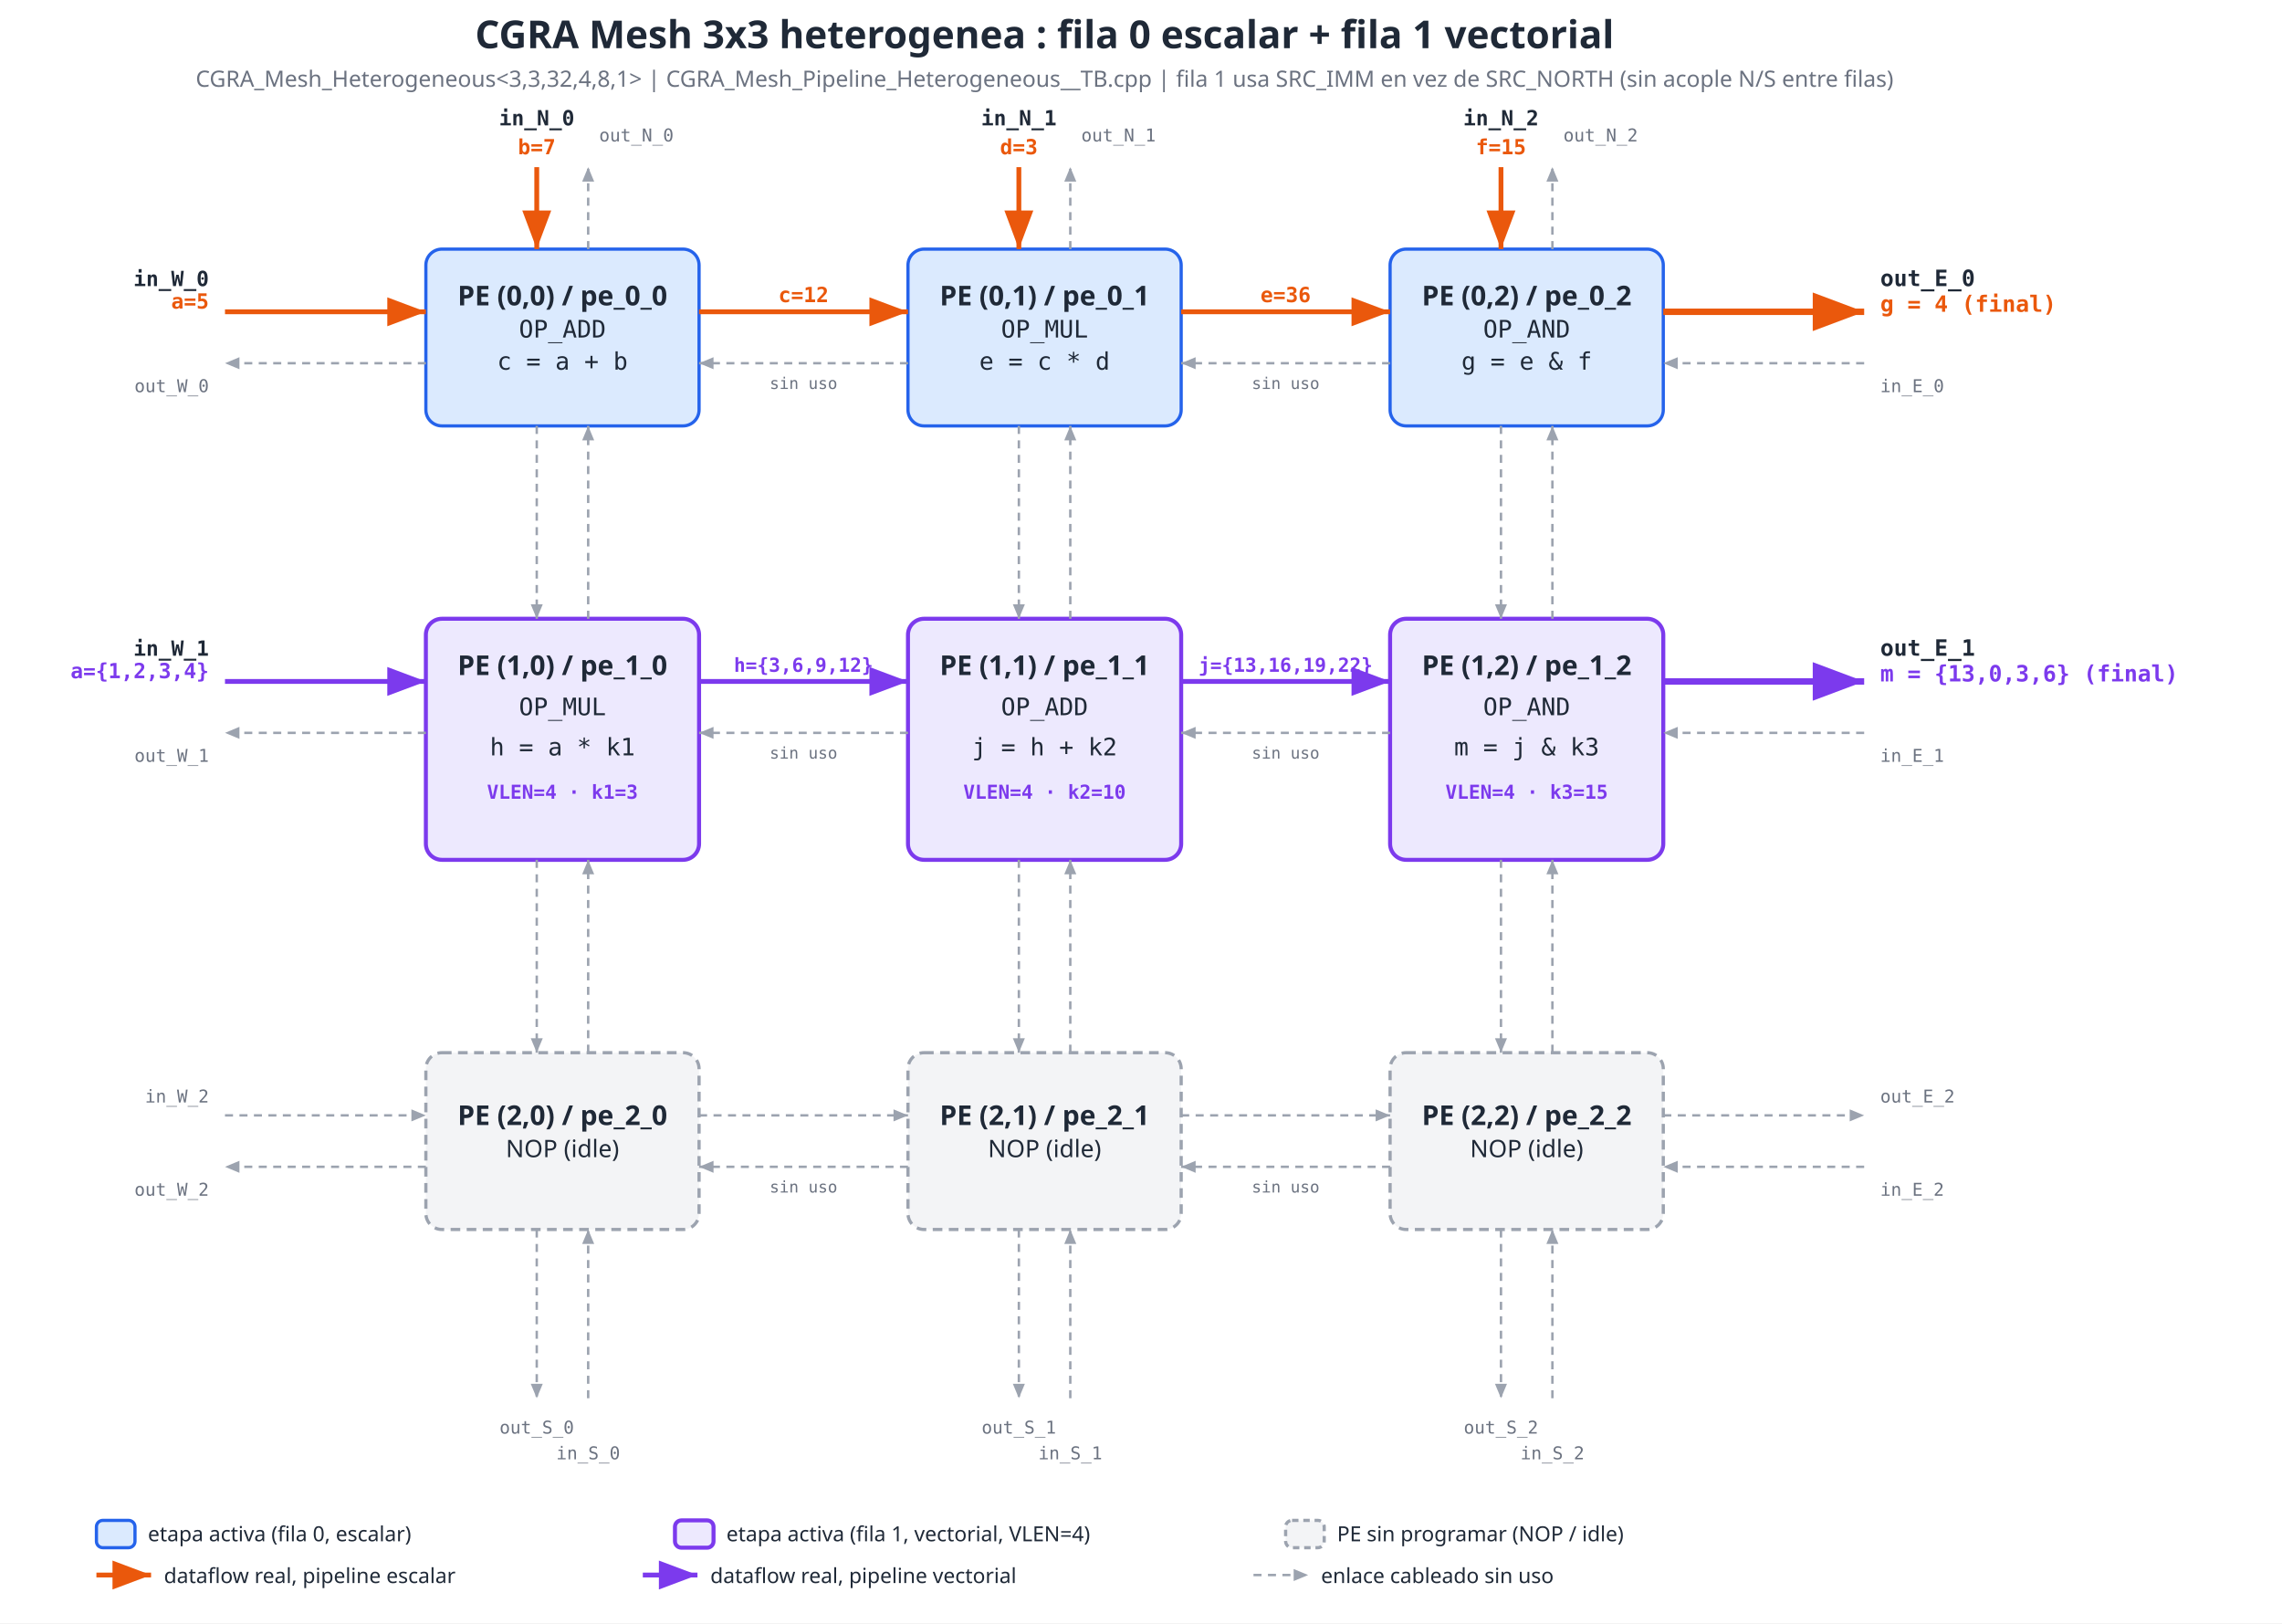
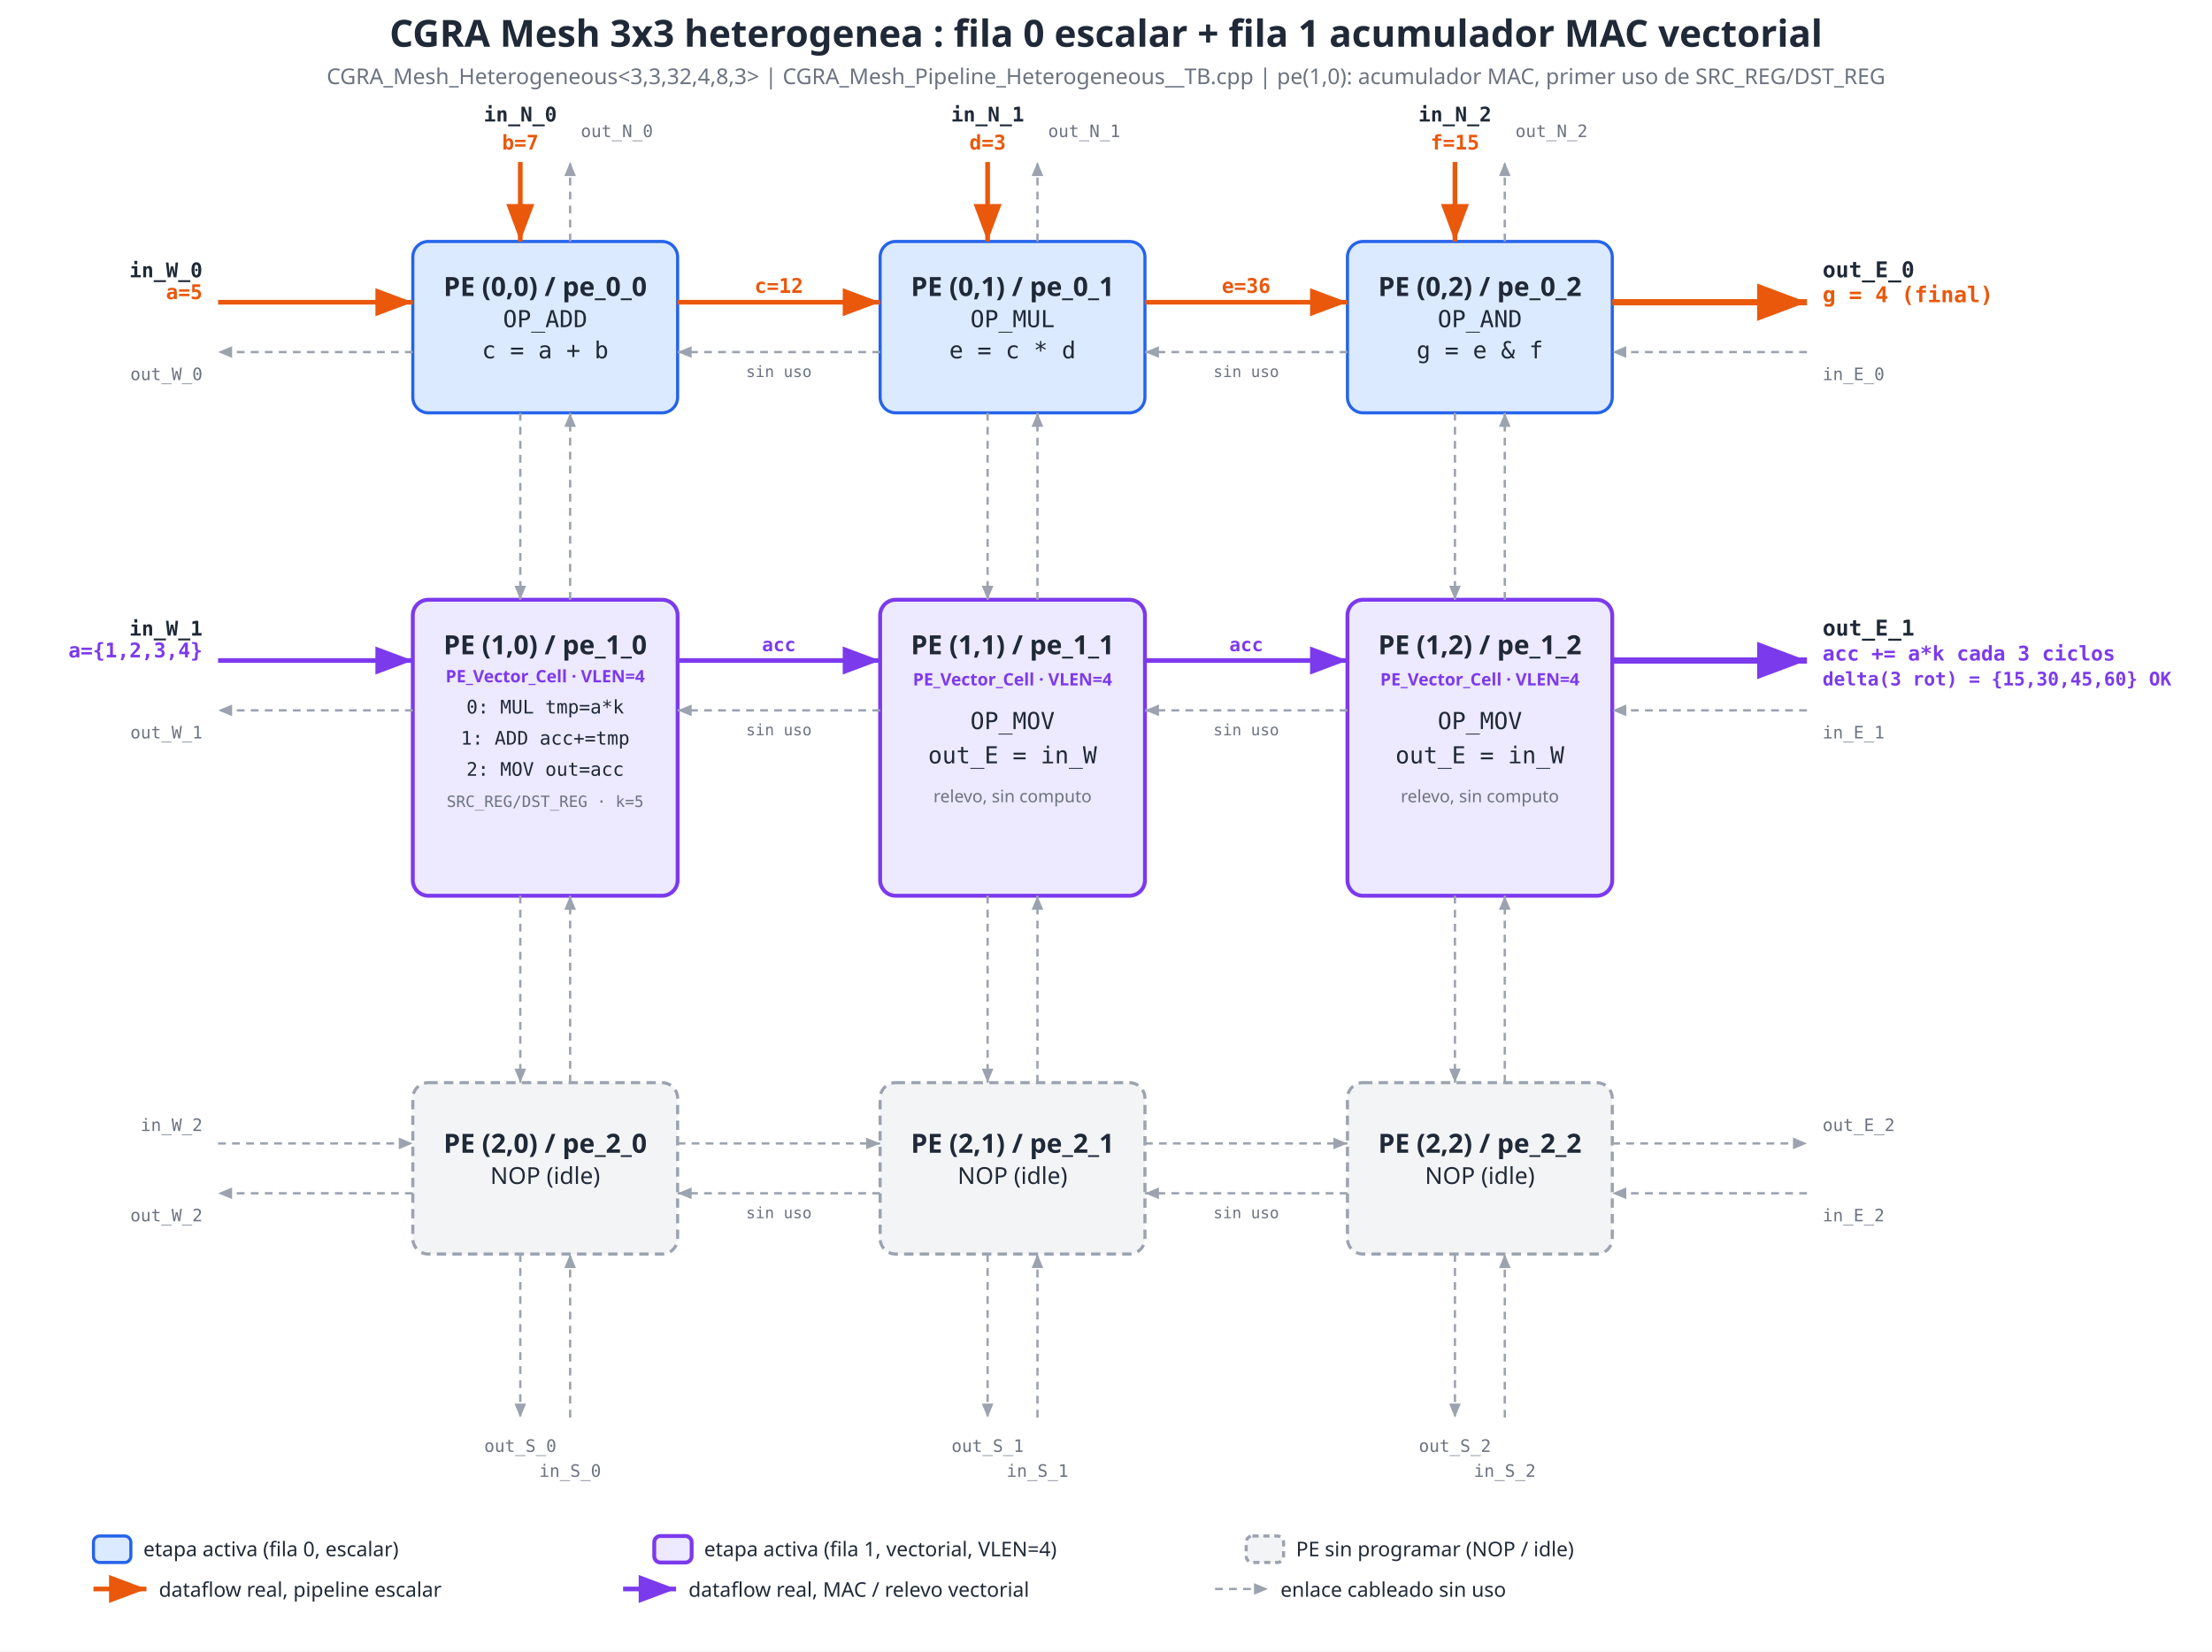
- <svg xmlns="http://www.w3.org/2000/svg" viewBox="0 0 1420 1010" font-family="sans-serif">
-   <rect x="0" y="0" width="1420" height="1010" fill="#ffffff" />
+ <svg xmlns="http://www.w3.org/2000/svg" viewBox="0 0 1420 1060" font-family="sans-serif">
+   <rect x="0" y="0" width="1420" height="1060" fill="#ffffff" />
  <defs>
    <marker id="arrowActive" markerWidth="10" markerHeight="10" refX="8" refY="3" orient="auto" markerUnits="strokeWidth">
      <path d="M0,0 L8,3 L0,6 Z" fill="#ea580c" />
    </marker>
    <marker id="arrowActiveVec" markerWidth="10" markerHeight="10" refX="8" refY="3" orient="auto" markerUnits="strokeWidth">
      <path d="M0,0 L8,3 L0,6 Z" fill="#7c3aed" />
    </marker>
    <marker id="arrowIdle" markerWidth="8" markerHeight="8" refX="6" refY="2.5" orient="auto" markerUnits="strokeWidth">
      <path d="M0,0 L6,2.5 L0,5 Z" fill="#9ca3af" />
    </marker>
  </defs>
-   <text x="650.0" y="30" text-anchor="middle" font-family="sans-serif" font-size="24" font-weight="700" fill="#1f2937">CGRA Mesh 3x3 heterogenea : fila 0 escalar + fila 1 vectorial</text>
-   <text x="650.0" y="54" text-anchor="middle" font-family="sans-serif" font-size="14" font-weight="400" fill="#6b7280">CGRA_Mesh_Heterogeneous&lt;3,3,32,4,8,1&gt;  |  CGRA_Mesh_Pipeline_Heterogeneous__TB.cpp  |  fila 1 usa SRC_IMM en vez de SRC_NORTH (sin acople N/S entre filas)</text>
+   <text x="710.0" y="30" text-anchor="middle" font-family="sans-serif" font-size="24" font-weight="700" fill="#1f2937">CGRA Mesh 3x3 heterogenea : fila 0 escalar + fila 1 acumulador MAC vectorial</text>
+   <text x="710.0" y="54" text-anchor="middle" font-family="sans-serif" font-size="14" font-weight="400" fill="#6b7280">CGRA_Mesh_Heterogeneous&lt;3,3,32,4,8,3&gt;  |  CGRA_Mesh_Pipeline_Heterogeneous__TB.cpp  |  pe(1,0): acumulador MAC, primer uso de SRC_REG/DST_REG</text>
  <rect x="265.0" y="155.0" width="170" height="110" rx="10" fill="#dbeafe" stroke="#2563eb" stroke-width="2" />
  <text x="350.0" y="190.0" text-anchor="middle" font-family="sans-serif" font-size="17" font-weight="700" fill="#1f2937">PE (0,0) / pe_0_0</text>
  <text x="350.0" y="210.0" text-anchor="middle" font-family="monospace" font-size="15" font-weight="400" fill="#1f2937">OP_ADD</text>
  <text x="350.0" y="230.0" text-anchor="middle" font-family="monospace" font-size="15" font-weight="400" fill="#1f2937">c = a + b</text>
  <rect x="565.0" y="155.0" width="170" height="110" rx="10" fill="#dbeafe" stroke="#2563eb" stroke-width="2" />
  <text x="650.0" y="190.0" text-anchor="middle" font-family="sans-serif" font-size="17" font-weight="700" fill="#1f2937">PE (0,1) / pe_0_1</text>
  <text x="650.0" y="210.0" text-anchor="middle" font-family="monospace" font-size="15" font-weight="400" fill="#1f2937">OP_MUL</text>
  <text x="650.0" y="230.0" text-anchor="middle" font-family="monospace" font-size="15" font-weight="400" fill="#1f2937">e = c * d</text>
  <rect x="865.0" y="155.0" width="170" height="110" rx="10" fill="#dbeafe" stroke="#2563eb" stroke-width="2" />
  <text x="950.0" y="190.0" text-anchor="middle" font-family="sans-serif" font-size="17" font-weight="700" fill="#1f2937">PE (0,2) / pe_0_2</text>
  <text x="950.0" y="210.0" text-anchor="middle" font-family="monospace" font-size="15" font-weight="400" fill="#1f2937">OP_AND</text>
  <text x="950.0" y="230.0" text-anchor="middle" font-family="monospace" font-size="15" font-weight="400" fill="#1f2937">g = e &amp; f</text>
-   <rect x="265.0" y="385.0" width="170" height="150" rx="10" fill="#ede9fe" stroke="#7c3aed" stroke-width="2.5" />
+   <rect x="265.0" y="385.0" width="170" height="190" rx="10" fill="#ede9fe" stroke="#7c3aed" stroke-width="2.5" />
  <text x="350.0" y="420.0" text-anchor="middle" font-family="sans-serif" font-size="17" font-weight="700" fill="#1f2937">PE (1,0) / pe_1_0</text>
-   <text x="350.0" y="445.0" text-anchor="middle" font-family="monospace" font-size="15" font-weight="400" fill="#1f2937">OP_MUL</text>
-   <text x="350.0" y="470.0" text-anchor="middle" font-family="monospace" font-size="15" font-weight="400" fill="#1f2937">h = a * k1</text>
-   <text x="350.0" y="497.0" text-anchor="middle" font-family="monospace" font-size="12" font-weight="700" fill="#7c3aed">VLEN=4 · k1=3</text>
-   <rect x="565.0" y="385.0" width="170" height="150" rx="10" fill="#ede9fe" stroke="#7c3aed" stroke-width="2.5" />
+   <text x="350.0" y="438.0" text-anchor="middle" font-family="sans-serif" font-size="11" font-weight="700" fill="#7c3aed">PE_Vector_Cell · VLEN=4</text>
+   <text x="350.0" y="458.0" text-anchor="middle" font-family="monospace" font-size="12" font-weight="400" fill="#1f2937">0: MUL tmp=a*k</text>
+   <text x="350.0" y="478.0" text-anchor="middle" font-family="monospace" font-size="12" font-weight="400" fill="#1f2937">1: ADD acc+=tmp</text>
+   <text x="350.0" y="498.0" text-anchor="middle" font-family="monospace" font-size="12" font-weight="400" fill="#1f2937">2: MOV out=acc</text>
+   <text x="350.0" y="518.0" text-anchor="middle" font-family="monospace" font-size="10" font-weight="400" fill="#6b7280">SRC_REG/DST_REG · k=5</text>
+   <rect x="565.0" y="385.0" width="170" height="190" rx="10" fill="#ede9fe" stroke="#7c3aed" stroke-width="2.5" />
  <text x="650.0" y="420.0" text-anchor="middle" font-family="sans-serif" font-size="17" font-weight="700" fill="#1f2937">PE (1,1) / pe_1_1</text>
-   <text x="650.0" y="445.0" text-anchor="middle" font-family="monospace" font-size="15" font-weight="400" fill="#1f2937">OP_ADD</text>
-   <text x="650.0" y="470.0" text-anchor="middle" font-family="monospace" font-size="15" font-weight="400" fill="#1f2937">j = h + k2</text>
-   <text x="650.0" y="497.0" text-anchor="middle" font-family="monospace" font-size="12" font-weight="700" fill="#7c3aed">VLEN=4 · k2=10</text>
-   <rect x="865.0" y="385.0" width="170" height="150" rx="10" fill="#ede9fe" stroke="#7c3aed" stroke-width="2.5" />
+   <text x="650.0" y="440.0" text-anchor="middle" font-family="sans-serif" font-size="11" font-weight="700" fill="#7c3aed">PE_Vector_Cell · VLEN=4</text>
+   <text x="650.0" y="468.0" text-anchor="middle" font-family="monospace" font-size="15" font-weight="400" fill="#1f2937">OP_MOV</text>
+   <text x="650.0" y="490.0" text-anchor="middle" font-family="monospace" font-size="15" font-weight="400" fill="#1f2937">out_E = in_W</text>
+   <text x="650.0" y="515.0" text-anchor="middle" font-family="sans-serif" font-size="11" font-weight="400" fill="#6b7280">relevo, sin computo</text>
+   <rect x="865.0" y="385.0" width="170" height="190" rx="10" fill="#ede9fe" stroke="#7c3aed" stroke-width="2.5" />
  <text x="950.0" y="420.0" text-anchor="middle" font-family="sans-serif" font-size="17" font-weight="700" fill="#1f2937">PE (1,2) / pe_1_2</text>
-   <text x="950.0" y="445.0" text-anchor="middle" font-family="monospace" font-size="15" font-weight="400" fill="#1f2937">OP_AND</text>
-   <text x="950.0" y="470.0" text-anchor="middle" font-family="monospace" font-size="15" font-weight="400" fill="#1f2937">m = j &amp; k3</text>
-   <text x="950.0" y="497.0" text-anchor="middle" font-family="monospace" font-size="12" font-weight="700" fill="#7c3aed">VLEN=4 · k3=15</text>
-   <rect x="265.0" y="655.0" width="170" height="110" rx="10" fill="#f3f4f6" stroke="#9ca3af" stroke-width="2" stroke-dasharray="6,4" />
-   <text x="350.0" y="700.0" text-anchor="middle" font-family="sans-serif" font-size="17" font-weight="700" fill="#1f2937">PE (2,0) / pe_2_0</text>
-   <text x="350.0" y="720.0" text-anchor="middle" font-family="sans-serif" font-size="15" font-weight="400" fill="#1f2937">NOP (idle)</text>
-   <rect x="565.0" y="655.0" width="170" height="110" rx="10" fill="#f3f4f6" stroke="#9ca3af" stroke-width="2" stroke-dasharray="6,4" />
-   <text x="650.0" y="700.0" text-anchor="middle" font-family="sans-serif" font-size="17" font-weight="700" fill="#1f2937">PE (2,1) / pe_2_1</text>
-   <text x="650.0" y="720.0" text-anchor="middle" font-family="sans-serif" font-size="15" font-weight="400" fill="#1f2937">NOP (idle)</text>
-   <rect x="865.0" y="655.0" width="170" height="110" rx="10" fill="#f3f4f6" stroke="#9ca3af" stroke-width="2" stroke-dasharray="6,4" />
-   <text x="950.0" y="700.0" text-anchor="middle" font-family="sans-serif" font-size="17" font-weight="700" fill="#1f2937">PE (2,2) / pe_2_2</text>
-   <text x="950.0" y="720.0" text-anchor="middle" font-family="sans-serif" font-size="15" font-weight="400" fill="#1f2937">NOP (idle)</text>
+   <text x="950.0" y="440.0" text-anchor="middle" font-family="sans-serif" font-size="11" font-weight="700" fill="#7c3aed">PE_Vector_Cell · VLEN=4</text>
+   <text x="950.0" y="468.0" text-anchor="middle" font-family="monospace" font-size="15" font-weight="400" fill="#1f2937">OP_MOV</text>
+   <text x="950.0" y="490.0" text-anchor="middle" font-family="monospace" font-size="15" font-weight="400" fill="#1f2937">out_E = in_W</text>
+   <text x="950.0" y="515.0" text-anchor="middle" font-family="sans-serif" font-size="11" font-weight="400" fill="#6b7280">relevo, sin computo</text>
+   <rect x="265.0" y="695.0" width="170" height="110" rx="10" fill="#f3f4f6" stroke="#9ca3af" stroke-width="2" stroke-dasharray="6,4" />
+   <text x="350.0" y="740.0" text-anchor="middle" font-family="sans-serif" font-size="17" font-weight="700" fill="#1f2937">PE (2,0) / pe_2_0</text>
+   <text x="350.0" y="760.0" text-anchor="middle" font-family="sans-serif" font-size="15" font-weight="400" fill="#1f2937">NOP (idle)</text>
+   <rect x="565.0" y="695.0" width="170" height="110" rx="10" fill="#f3f4f6" stroke="#9ca3af" stroke-width="2" stroke-dasharray="6,4" />
+   <text x="650.0" y="740.0" text-anchor="middle" font-family="sans-serif" font-size="17" font-weight="700" fill="#1f2937">PE (2,1) / pe_2_1</text>
+   <text x="650.0" y="760.0" text-anchor="middle" font-family="sans-serif" font-size="15" font-weight="400" fill="#1f2937">NOP (idle)</text>
+   <rect x="865.0" y="695.0" width="170" height="110" rx="10" fill="#f3f4f6" stroke="#9ca3af" stroke-width="2" stroke-dasharray="6,4" />
+   <text x="950.0" y="740.0" text-anchor="middle" font-family="sans-serif" font-size="17" font-weight="700" fill="#1f2937">PE (2,2) / pe_2_2</text>
+   <text x="950.0" y="760.0" text-anchor="middle" font-family="sans-serif" font-size="15" font-weight="400" fill="#1f2937">NOP (idle)</text>
  <line x1="435.0" y1="194" x2="565.0" y2="194" stroke="#ea580c" stroke-width="3" marker-end="url(#arrowActive)" />
  <line x1="565.0" y1="226" x2="435.0" y2="226" stroke="#9ca3af" stroke-width="1.5" stroke-dasharray="5,4" marker-end="url(#arrowIdle)" />
  <text x="500.0" y="188" text-anchor="middle" font-family="monospace" font-size="13" font-weight="700" fill="#ea580c">c=12</text>
  <text x="500.0" y="242" text-anchor="middle" font-family="monospace" font-size="10" font-weight="400" fill="#6b7280">sin uso</text>
  <line x1="735.0" y1="194" x2="865.0" y2="194" stroke="#ea580c" stroke-width="3" marker-end="url(#arrowActive)" />
  <line x1="865.0" y1="226" x2="735.0" y2="226" stroke="#9ca3af" stroke-width="1.5" stroke-dasharray="5,4" marker-end="url(#arrowIdle)" />
  <text x="800.0" y="188" text-anchor="middle" font-family="monospace" font-size="13" font-weight="700" fill="#ea580c">e=36</text>
  <text x="800.0" y="242" text-anchor="middle" font-family="monospace" font-size="10" font-weight="400" fill="#6b7280">sin uso</text>
  <line x1="435.0" y1="424" x2="565.0" y2="424" stroke="#7c3aed" stroke-width="3" marker-end="url(#arrowActiveVec)" />
  <line x1="565.0" y1="456" x2="435.0" y2="456" stroke="#9ca3af" stroke-width="1.5" stroke-dasharray="5,4" marker-end="url(#arrowIdle)" />
-   <text x="500.0" y="418" text-anchor="middle" font-family="monospace" font-size="12" font-weight="700" fill="#7c3aed">h={3,6,9,12}</text>
+   <text x="500.0" y="418" text-anchor="middle" font-family="monospace" font-size="12" font-weight="700" fill="#7c3aed">acc</text>
  <text x="500.0" y="472" text-anchor="middle" font-family="monospace" font-size="10" font-weight="400" fill="#6b7280">sin uso</text>
  <line x1="735.0" y1="424" x2="865.0" y2="424" stroke="#7c3aed" stroke-width="3" marker-end="url(#arrowActiveVec)" />
  <line x1="865.0" y1="456" x2="735.0" y2="456" stroke="#9ca3af" stroke-width="1.5" stroke-dasharray="5,4" marker-end="url(#arrowIdle)" />
-   <text x="800.0" y="418" text-anchor="middle" font-family="monospace" font-size="12" font-weight="700" fill="#7c3aed">j={13,16,19,22}</text>
+   <text x="800.0" y="418" text-anchor="middle" font-family="monospace" font-size="12" font-weight="700" fill="#7c3aed">acc</text>
  <text x="800.0" y="472" text-anchor="middle" font-family="monospace" font-size="10" font-weight="400" fill="#6b7280">sin uso</text>
-   <line x1="435.0" y1="694" x2="565.0" y2="694" stroke="#9ca3af" stroke-width="1.5" stroke-dasharray="5,4" marker-end="url(#arrowIdle)" />
-   <line x1="565.0" y1="726" x2="435.0" y2="726" stroke="#9ca3af" stroke-width="1.5" stroke-dasharray="5,4" marker-end="url(#arrowIdle)" />
-   <text x="500.0" y="742" text-anchor="middle" font-family="monospace" font-size="10" font-weight="400" fill="#6b7280">sin uso</text>
-   <line x1="735.0" y1="694" x2="865.0" y2="694" stroke="#9ca3af" stroke-width="1.5" stroke-dasharray="5,4" marker-end="url(#arrowIdle)" />
-   <line x1="865.0" y1="726" x2="735.0" y2="726" stroke="#9ca3af" stroke-width="1.5" stroke-dasharray="5,4" marker-end="url(#arrowIdle)" />
-   <text x="800.0" y="742" text-anchor="middle" font-family="monospace" font-size="10" font-weight="400" fill="#6b7280">sin uso</text>
+   <line x1="435.0" y1="734" x2="565.0" y2="734" stroke="#9ca3af" stroke-width="1.5" stroke-dasharray="5,4" marker-end="url(#arrowIdle)" />
+   <line x1="565.0" y1="766" x2="435.0" y2="766" stroke="#9ca3af" stroke-width="1.5" stroke-dasharray="5,4" marker-end="url(#arrowIdle)" />
+   <text x="500.0" y="782" text-anchor="middle" font-family="monospace" font-size="10" font-weight="400" fill="#6b7280">sin uso</text>
+   <line x1="735.0" y1="734" x2="865.0" y2="734" stroke="#9ca3af" stroke-width="1.5" stroke-dasharray="5,4" marker-end="url(#arrowIdle)" />
+   <line x1="865.0" y1="766" x2="735.0" y2="766" stroke="#9ca3af" stroke-width="1.5" stroke-dasharray="5,4" marker-end="url(#arrowIdle)" />
+   <text x="800.0" y="782" text-anchor="middle" font-family="monospace" font-size="10" font-weight="400" fill="#6b7280">sin uso</text>
  <line x1="334" y1="265.0" x2="334" y2="385.0" stroke="#9ca3af" stroke-width="1.5" stroke-dasharray="5,4" marker-end="url(#arrowIdle)" />
  <line x1="366" y1="385.0" x2="366" y2="265.0" stroke="#9ca3af" stroke-width="1.5" stroke-dasharray="5,4" marker-end="url(#arrowIdle)" />
-   <line x1="334" y1="535.0" x2="334" y2="655.0" stroke="#9ca3af" stroke-width="1.5" stroke-dasharray="5,4" marker-end="url(#arrowIdle)" />
-   <line x1="366" y1="655.0" x2="366" y2="535.0" stroke="#9ca3af" stroke-width="1.5" stroke-dasharray="5,4" marker-end="url(#arrowIdle)" />
+   <line x1="334" y1="575.0" x2="334" y2="695.0" stroke="#9ca3af" stroke-width="1.5" stroke-dasharray="5,4" marker-end="url(#arrowIdle)" />
+   <line x1="366" y1="695.0" x2="366" y2="575.0" stroke="#9ca3af" stroke-width="1.5" stroke-dasharray="5,4" marker-end="url(#arrowIdle)" />
  <line x1="634" y1="265.0" x2="634" y2="385.0" stroke="#9ca3af" stroke-width="1.5" stroke-dasharray="5,4" marker-end="url(#arrowIdle)" />
  <line x1="666" y1="385.0" x2="666" y2="265.0" stroke="#9ca3af" stroke-width="1.5" stroke-dasharray="5,4" marker-end="url(#arrowIdle)" />
-   <line x1="634" y1="535.0" x2="634" y2="655.0" stroke="#9ca3af" stroke-width="1.5" stroke-dasharray="5,4" marker-end="url(#arrowIdle)" />
-   <line x1="666" y1="655.0" x2="666" y2="535.0" stroke="#9ca3af" stroke-width="1.5" stroke-dasharray="5,4" marker-end="url(#arrowIdle)" />
+   <line x1="634" y1="575.0" x2="634" y2="695.0" stroke="#9ca3af" stroke-width="1.5" stroke-dasharray="5,4" marker-end="url(#arrowIdle)" />
+   <line x1="666" y1="695.0" x2="666" y2="575.0" stroke="#9ca3af" stroke-width="1.5" stroke-dasharray="5,4" marker-end="url(#arrowIdle)" />
  <line x1="934" y1="265.0" x2="934" y2="385.0" stroke="#9ca3af" stroke-width="1.5" stroke-dasharray="5,4" marker-end="url(#arrowIdle)" />
  <line x1="966" y1="385.0" x2="966" y2="265.0" stroke="#9ca3af" stroke-width="1.5" stroke-dasharray="5,4" marker-end="url(#arrowIdle)" />
-   <line x1="934" y1="535.0" x2="934" y2="655.0" stroke="#9ca3af" stroke-width="1.5" stroke-dasharray="5,4" marker-end="url(#arrowIdle)" />
-   <line x1="966" y1="655.0" x2="966" y2="535.0" stroke="#9ca3af" stroke-width="1.5" stroke-dasharray="5,4" marker-end="url(#arrowIdle)" />
+   <line x1="934" y1="575.0" x2="934" y2="695.0" stroke="#9ca3af" stroke-width="1.5" stroke-dasharray="5,4" marker-end="url(#arrowIdle)" />
+   <line x1="966" y1="695.0" x2="966" y2="575.0" stroke="#9ca3af" stroke-width="1.5" stroke-dasharray="5,4" marker-end="url(#arrowIdle)" />
  <line x1="334" y1="104" x2="334" y2="155.0" stroke="#ea580c" stroke-width="3" marker-end="url(#arrowActive)" />
  <line x1="366" y1="155.0" x2="366" y2="104" stroke="#9ca3af" stroke-width="1.5" stroke-dasharray="5,4" marker-end="url(#arrowIdle)" />
  <text x="334" y="78" text-anchor="middle" font-family="monospace" font-size="13" font-weight="700" fill="#1f2937">in_N_0</text>
  <text x="334" y="96" text-anchor="middle" font-family="monospace" font-size="13" font-weight="700" fill="#ea580c">b=7</text>
  <text x="396" y="88" text-anchor="middle" font-family="monospace" font-size="11" font-weight="400" fill="#6b7280">out_N_0</text>
  <line x1="634" y1="104" x2="634" y2="155.0" stroke="#ea580c" stroke-width="3" marker-end="url(#arrowActive)" />
  <line x1="666" y1="155.0" x2="666" y2="104" stroke="#9ca3af" stroke-width="1.5" stroke-dasharray="5,4" marker-end="url(#arrowIdle)" />
  <text x="634" y="78" text-anchor="middle" font-family="monospace" font-size="13" font-weight="700" fill="#1f2937">in_N_1</text>
  <text x="634" y="96" text-anchor="middle" font-family="monospace" font-size="13" font-weight="700" fill="#ea580c">d=3</text>
  <text x="696" y="88" text-anchor="middle" font-family="monospace" font-size="11" font-weight="400" fill="#6b7280">out_N_1</text>
  <line x1="934" y1="104" x2="934" y2="155.0" stroke="#ea580c" stroke-width="3" marker-end="url(#arrowActive)" />
  <line x1="966" y1="155.0" x2="966" y2="104" stroke="#9ca3af" stroke-width="1.5" stroke-dasharray="5,4" marker-end="url(#arrowIdle)" />
  <text x="934" y="78" text-anchor="middle" font-family="monospace" font-size="13" font-weight="700" fill="#1f2937">in_N_2</text>
  <text x="934" y="96" text-anchor="middle" font-family="monospace" font-size="13" font-weight="700" fill="#ea580c">f=15</text>
  <text x="996" y="88" text-anchor="middle" font-family="monospace" font-size="11" font-weight="400" fill="#6b7280">out_N_2</text>
-   <line x1="334" y1="765.0" x2="334" y2="870" stroke="#9ca3af" stroke-width="1.5" stroke-dasharray="5,4" marker-end="url(#arrowIdle)" />
-   <line x1="366" y1="870" x2="366" y2="765.0" stroke="#9ca3af" stroke-width="1.5" stroke-dasharray="5,4" marker-end="url(#arrowIdle)" />
-   <text x="334" y="892" text-anchor="middle" font-family="monospace" font-size="11" font-weight="400" fill="#6b7280">out_S_0</text>
-   <text x="366" y="908" text-anchor="middle" font-family="monospace" font-size="11" font-weight="400" fill="#6b7280">in_S_0</text>
-   <line x1="634" y1="765.0" x2="634" y2="870" stroke="#9ca3af" stroke-width="1.5" stroke-dasharray="5,4" marker-end="url(#arrowIdle)" />
-   <line x1="666" y1="870" x2="666" y2="765.0" stroke="#9ca3af" stroke-width="1.5" stroke-dasharray="5,4" marker-end="url(#arrowIdle)" />
-   <text x="634" y="892" text-anchor="middle" font-family="monospace" font-size="11" font-weight="400" fill="#6b7280">out_S_1</text>
-   <text x="666" y="908" text-anchor="middle" font-family="monospace" font-size="11" font-weight="400" fill="#6b7280">in_S_1</text>
-   <line x1="934" y1="765.0" x2="934" y2="870" stroke="#9ca3af" stroke-width="1.5" stroke-dasharray="5,4" marker-end="url(#arrowIdle)" />
-   <line x1="966" y1="870" x2="966" y2="765.0" stroke="#9ca3af" stroke-width="1.5" stroke-dasharray="5,4" marker-end="url(#arrowIdle)" />
-   <text x="934" y="892" text-anchor="middle" font-family="monospace" font-size="11" font-weight="400" fill="#6b7280">out_S_2</text>
-   <text x="966" y="908" text-anchor="middle" font-family="monospace" font-size="11" font-weight="400" fill="#6b7280">in_S_2</text>
+   <line x1="334" y1="805.0" x2="334" y2="910" stroke="#9ca3af" stroke-width="1.5" stroke-dasharray="5,4" marker-end="url(#arrowIdle)" />
+   <line x1="366" y1="910" x2="366" y2="805.0" stroke="#9ca3af" stroke-width="1.5" stroke-dasharray="5,4" marker-end="url(#arrowIdle)" />
+   <text x="334" y="932" text-anchor="middle" font-family="monospace" font-size="11" font-weight="400" fill="#6b7280">out_S_0</text>
+   <text x="366" y="948" text-anchor="middle" font-family="monospace" font-size="11" font-weight="400" fill="#6b7280">in_S_0</text>
+   <line x1="634" y1="805.0" x2="634" y2="910" stroke="#9ca3af" stroke-width="1.5" stroke-dasharray="5,4" marker-end="url(#arrowIdle)" />
+   <line x1="666" y1="910" x2="666" y2="805.0" stroke="#9ca3af" stroke-width="1.5" stroke-dasharray="5,4" marker-end="url(#arrowIdle)" />
+   <text x="634" y="932" text-anchor="middle" font-family="monospace" font-size="11" font-weight="400" fill="#6b7280">out_S_1</text>
+   <text x="666" y="948" text-anchor="middle" font-family="monospace" font-size="11" font-weight="400" fill="#6b7280">in_S_1</text>
+   <line x1="934" y1="805.0" x2="934" y2="910" stroke="#9ca3af" stroke-width="1.5" stroke-dasharray="5,4" marker-end="url(#arrowIdle)" />
+   <line x1="966" y1="910" x2="966" y2="805.0" stroke="#9ca3af" stroke-width="1.5" stroke-dasharray="5,4" marker-end="url(#arrowIdle)" />
+   <text x="934" y="932" text-anchor="middle" font-family="monospace" font-size="11" font-weight="400" fill="#6b7280">out_S_2</text>
+   <text x="966" y="948" text-anchor="middle" font-family="monospace" font-size="11" font-weight="400" fill="#6b7280">in_S_2</text>
  <line x1="140" y1="194" x2="265.0" y2="194" stroke="#ea580c" stroke-width="3" marker-end="url(#arrowActive)" />
  <line x1="265.0" y1="226" x2="140" y2="226" stroke="#9ca3af" stroke-width="1.5" stroke-dasharray="5,4" marker-end="url(#arrowIdle)" />
  <text x="130" y="178" text-anchor="end" font-family="monospace" font-size="13" font-weight="700" fill="#1f2937">in_W_0</text>
  <text x="130" y="192" text-anchor="end" font-family="monospace" font-size="13" font-weight="700" fill="#ea580c">a=5</text>
  <text x="130" y="244" text-anchor="end" font-family="monospace" font-size="11" font-weight="400" fill="#6b7280">out_W_0</text>
  <line x1="140" y1="424" x2="265.0" y2="424" stroke="#7c3aed" stroke-width="3" marker-end="url(#arrowActiveVec)" />
  <line x1="265.0" y1="456" x2="140" y2="456" stroke="#9ca3af" stroke-width="1.5" stroke-dasharray="5,4" marker-end="url(#arrowIdle)" />
  <text x="130" y="408" text-anchor="end" font-family="monospace" font-size="13" font-weight="700" fill="#1f2937">in_W_1</text>
  <text x="130" y="422" text-anchor="end" font-family="monospace" font-size="13" font-weight="700" fill="#7c3aed">a={1,2,3,4}</text>
  <text x="130" y="474" text-anchor="end" font-family="monospace" font-size="11" font-weight="400" fill="#6b7280">out_W_1</text>
-   <line x1="140" y1="694" x2="265.0" y2="694" stroke="#9ca3af" stroke-width="1.5" stroke-dasharray="5,4" marker-end="url(#arrowIdle)" />
-   <line x1="265.0" y1="726" x2="140" y2="726" stroke="#9ca3af" stroke-width="1.5" stroke-dasharray="5,4" marker-end="url(#arrowIdle)" />
-   <text x="130" y="686" text-anchor="end" font-family="monospace" font-size="11" font-weight="400" fill="#6b7280">in_W_2</text>
-   <text x="130" y="744" text-anchor="end" font-family="monospace" font-size="11" font-weight="400" fill="#6b7280">out_W_2</text>
+   <line x1="140" y1="734" x2="265.0" y2="734" stroke="#9ca3af" stroke-width="1.5" stroke-dasharray="5,4" marker-end="url(#arrowIdle)" />
+   <line x1="265.0" y1="766" x2="140" y2="766" stroke="#9ca3af" stroke-width="1.5" stroke-dasharray="5,4" marker-end="url(#arrowIdle)" />
+   <text x="130" y="726" text-anchor="end" font-family="monospace" font-size="11" font-weight="400" fill="#6b7280">in_W_2</text>
+   <text x="130" y="784" text-anchor="end" font-family="monospace" font-size="11" font-weight="400" fill="#6b7280">out_W_2</text>
  <line x1="1035.0" y1="194" x2="1160" y2="194" stroke="#ea580c" stroke-width="4" marker-end="url(#arrowActive)" />
  <line x1="1160" y1="226" x2="1035.0" y2="226" stroke="#9ca3af" stroke-width="1.5" stroke-dasharray="5,4" marker-end="url(#arrowIdle)" />
  <text x="1170" y="178" text-anchor="start" font-family="monospace" font-size="14" font-weight="700" fill="#1f2937">out_E_0</text>
  <text x="1170" y="194" text-anchor="start" font-family="monospace" font-size="14" font-weight="700" fill="#ea580c">g = 4 (final)</text>
  <text x="1170" y="244" text-anchor="start" font-family="monospace" font-size="11" font-weight="400" fill="#6b7280">in_E_0</text>
  <line x1="1035.0" y1="424" x2="1160" y2="424" stroke="#7c3aed" stroke-width="4" marker-end="url(#arrowActiveVec)" />
  <line x1="1160" y1="456" x2="1035.0" y2="456" stroke="#9ca3af" stroke-width="1.5" stroke-dasharray="5,4" marker-end="url(#arrowIdle)" />
  <text x="1170" y="408" text-anchor="start" font-family="monospace" font-size="14" font-weight="700" fill="#1f2937">out_E_1</text>
-   <text x="1170" y="424" text-anchor="start" font-family="monospace" font-size="14" font-weight="700" fill="#7c3aed">m = {13,0,3,6} (final)</text>
+   <text x="1170" y="424" text-anchor="start" font-family="monospace" font-size="13" font-weight="700" fill="#7c3aed">acc += a*k cada 3 ciclos</text>
+   <text x="1170" y="440" text-anchor="start" font-family="monospace" font-size="12" font-weight="700" fill="#7c3aed">delta(3 rot) = {15,30,45,60} OK</text>
  <text x="1170" y="474" text-anchor="start" font-family="monospace" font-size="11" font-weight="400" fill="#6b7280">in_E_1</text>
-   <line x1="1035.0" y1="694" x2="1160" y2="694" stroke="#9ca3af" stroke-width="1.5" stroke-dasharray="5,4" marker-end="url(#arrowIdle)" />
-   <line x1="1160" y1="726" x2="1035.0" y2="726" stroke="#9ca3af" stroke-width="1.5" stroke-dasharray="5,4" marker-end="url(#arrowIdle)" />
-   <text x="1170" y="686" text-anchor="start" font-family="monospace" font-size="11" font-weight="400" fill="#6b7280">out_E_2</text>
-   <text x="1170" y="744" text-anchor="start" font-family="monospace" font-size="11" font-weight="400" fill="#6b7280">in_E_2</text>
-   <rect x="60" y="946" width="24" height="17" rx="4" fill="#dbeafe" stroke="#2563eb" stroke-width="2" />
-   <text x="92" y="959" text-anchor="start" font-family="sans-serif" font-size="13" font-weight="400" fill="#1f2937">etapa activa (fila 0, escalar)</text>
-   <rect x="420" y="946" width="24" height="17" rx="4" fill="#ede9fe" stroke="#7c3aed" stroke-width="2.5" />
-   <text x="452" y="959" text-anchor="start" font-family="sans-serif" font-size="13" font-weight="400" fill="#1f2937">etapa activa (fila 1, vectorial, VLEN=4)</text>
-   <rect x="800" y="946" width="24" height="17" rx="4" fill="#f3f4f6" stroke="#9ca3af" stroke-width="2" stroke-dasharray="4,3" />
-   <text x="832" y="959" text-anchor="start" font-family="sans-serif" font-size="13" font-weight="400" fill="#1f2937">PE sin programar (NOP / idle)</text>
-   <line x1="60" y1="980" x2="94" y2="980" stroke="#ea580c" stroke-width="3" marker-end="url(#arrowActive)" />
-   <text x="102" y="985" text-anchor="start" font-family="sans-serif" font-size="13" font-weight="400" fill="#1f2937">dataflow real, pipeline escalar</text>
-   <line x1="400" y1="980" x2="434" y2="980" stroke="#7c3aed" stroke-width="3" marker-end="url(#arrowActiveVec)" />
-   <text x="442" y="985" text-anchor="start" font-family="sans-serif" font-size="13" font-weight="400" fill="#1f2937">dataflow real, pipeline vectorial</text>
-   <line x1="780" y1="980" x2="814" y2="980" stroke="#9ca3af" stroke-width="1.5" stroke-dasharray="5,4" marker-end="url(#arrowIdle)" />
-   <text x="822" y="985" text-anchor="start" font-family="sans-serif" font-size="13" font-weight="400" fill="#1f2937">enlace cableado sin uso</text>
+   <line x1="1035.0" y1="734" x2="1160" y2="734" stroke="#9ca3af" stroke-width="1.5" stroke-dasharray="5,4" marker-end="url(#arrowIdle)" />
+   <line x1="1160" y1="766" x2="1035.0" y2="766" stroke="#9ca3af" stroke-width="1.5" stroke-dasharray="5,4" marker-end="url(#arrowIdle)" />
+   <text x="1170" y="726" text-anchor="start" font-family="monospace" font-size="11" font-weight="400" fill="#6b7280">out_E_2</text>
+   <text x="1170" y="784" text-anchor="start" font-family="monospace" font-size="11" font-weight="400" fill="#6b7280">in_E_2</text>
+   <rect x="60" y="986" width="24" height="17" rx="4" fill="#dbeafe" stroke="#2563eb" stroke-width="2" />
+   <text x="92" y="999" text-anchor="start" font-family="sans-serif" font-size="13" font-weight="400" fill="#1f2937">etapa activa (fila 0, escalar)</text>
+   <rect x="420" y="986" width="24" height="17" rx="4" fill="#ede9fe" stroke="#7c3aed" stroke-width="2.5" />
+   <text x="452" y="999" text-anchor="start" font-family="sans-serif" font-size="13" font-weight="400" fill="#1f2937">etapa activa (fila 1, vectorial, VLEN=4)</text>
+   <rect x="800" y="986" width="24" height="17" rx="4" fill="#f3f4f6" stroke="#9ca3af" stroke-width="2" stroke-dasharray="4,3" />
+   <text x="832" y="999" text-anchor="start" font-family="sans-serif" font-size="13" font-weight="400" fill="#1f2937">PE sin programar (NOP / idle)</text>
+   <line x1="60" y1="1020" x2="94" y2="1020" stroke="#ea580c" stroke-width="3" marker-end="url(#arrowActive)" />
+   <text x="102" y="1025" text-anchor="start" font-family="sans-serif" font-size="13" font-weight="400" fill="#1f2937">dataflow real, pipeline escalar</text>
+   <line x1="400" y1="1020" x2="434" y2="1020" stroke="#7c3aed" stroke-width="3" marker-end="url(#arrowActiveVec)" />
+   <text x="442" y="1025" text-anchor="start" font-family="sans-serif" font-size="13" font-weight="400" fill="#1f2937">dataflow real, MAC / relevo vectorial</text>
+   <line x1="780" y1="1020" x2="814" y2="1020" stroke="#9ca3af" stroke-width="1.5" stroke-dasharray="5,4" marker-end="url(#arrowIdle)" />
+   <text x="822" y="1025" text-anchor="start" font-family="sans-serif" font-size="13" font-weight="400" fill="#1f2937">enlace cableado sin uso</text>
</svg>
